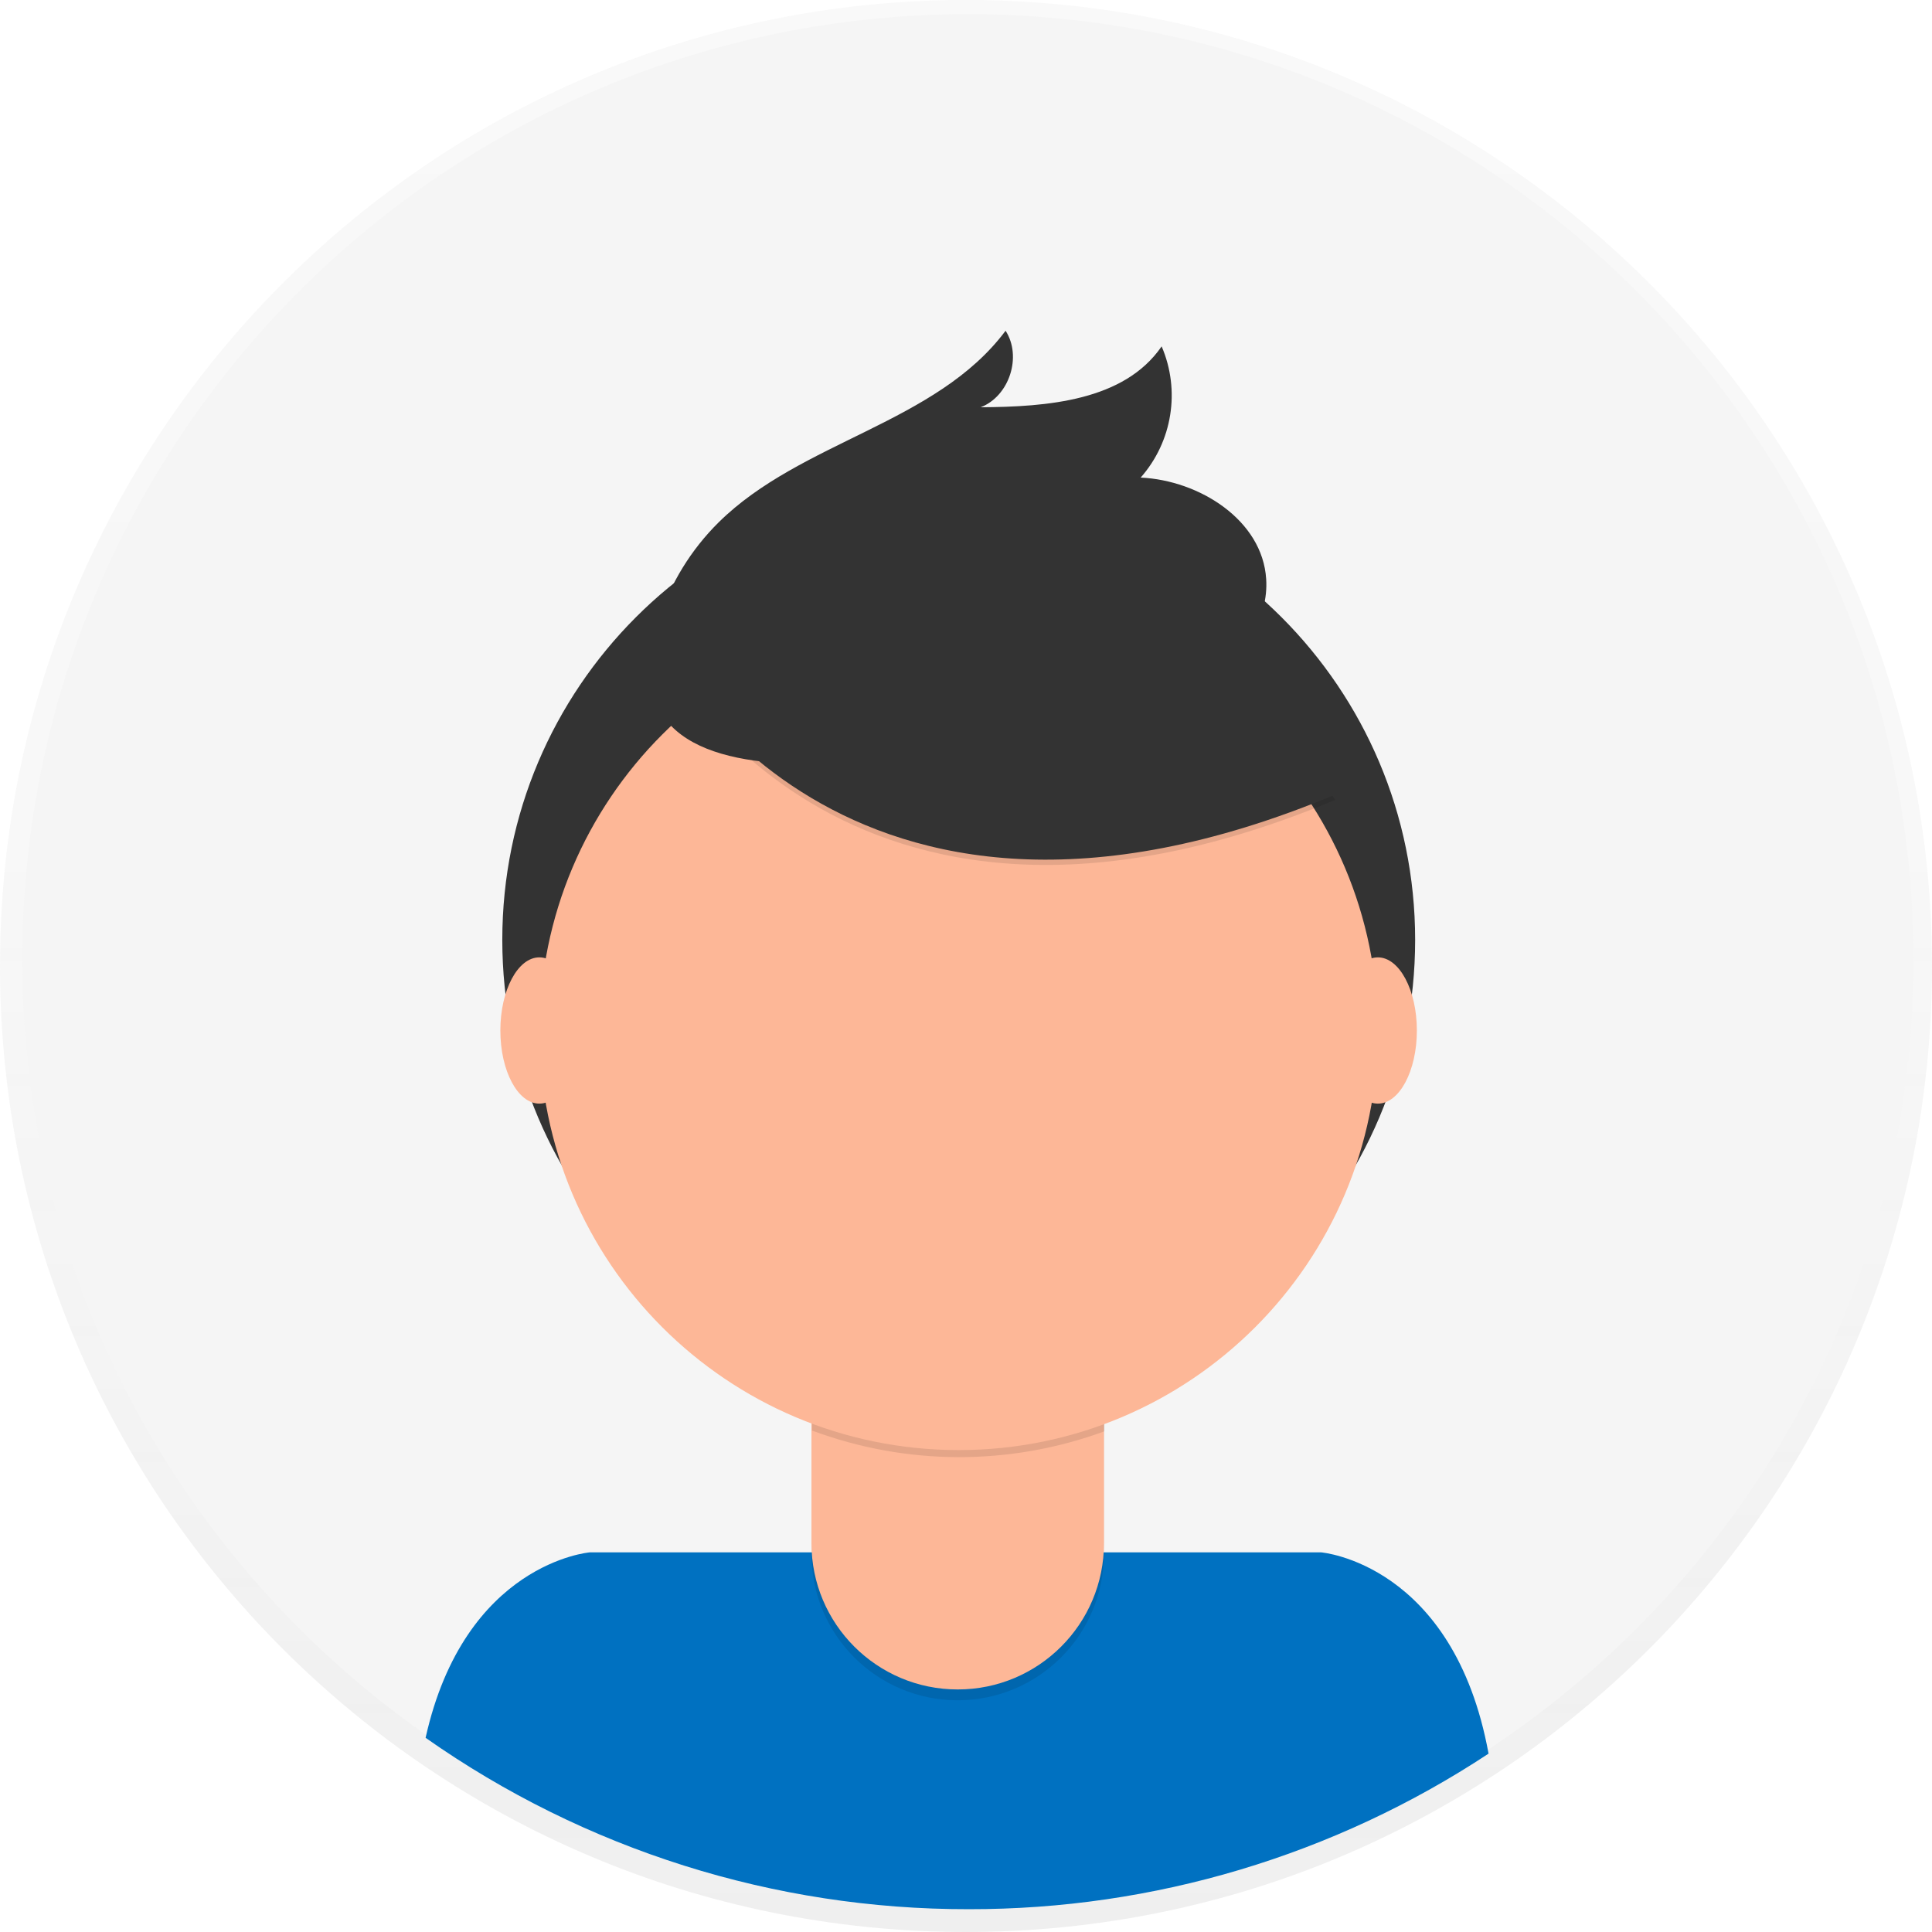
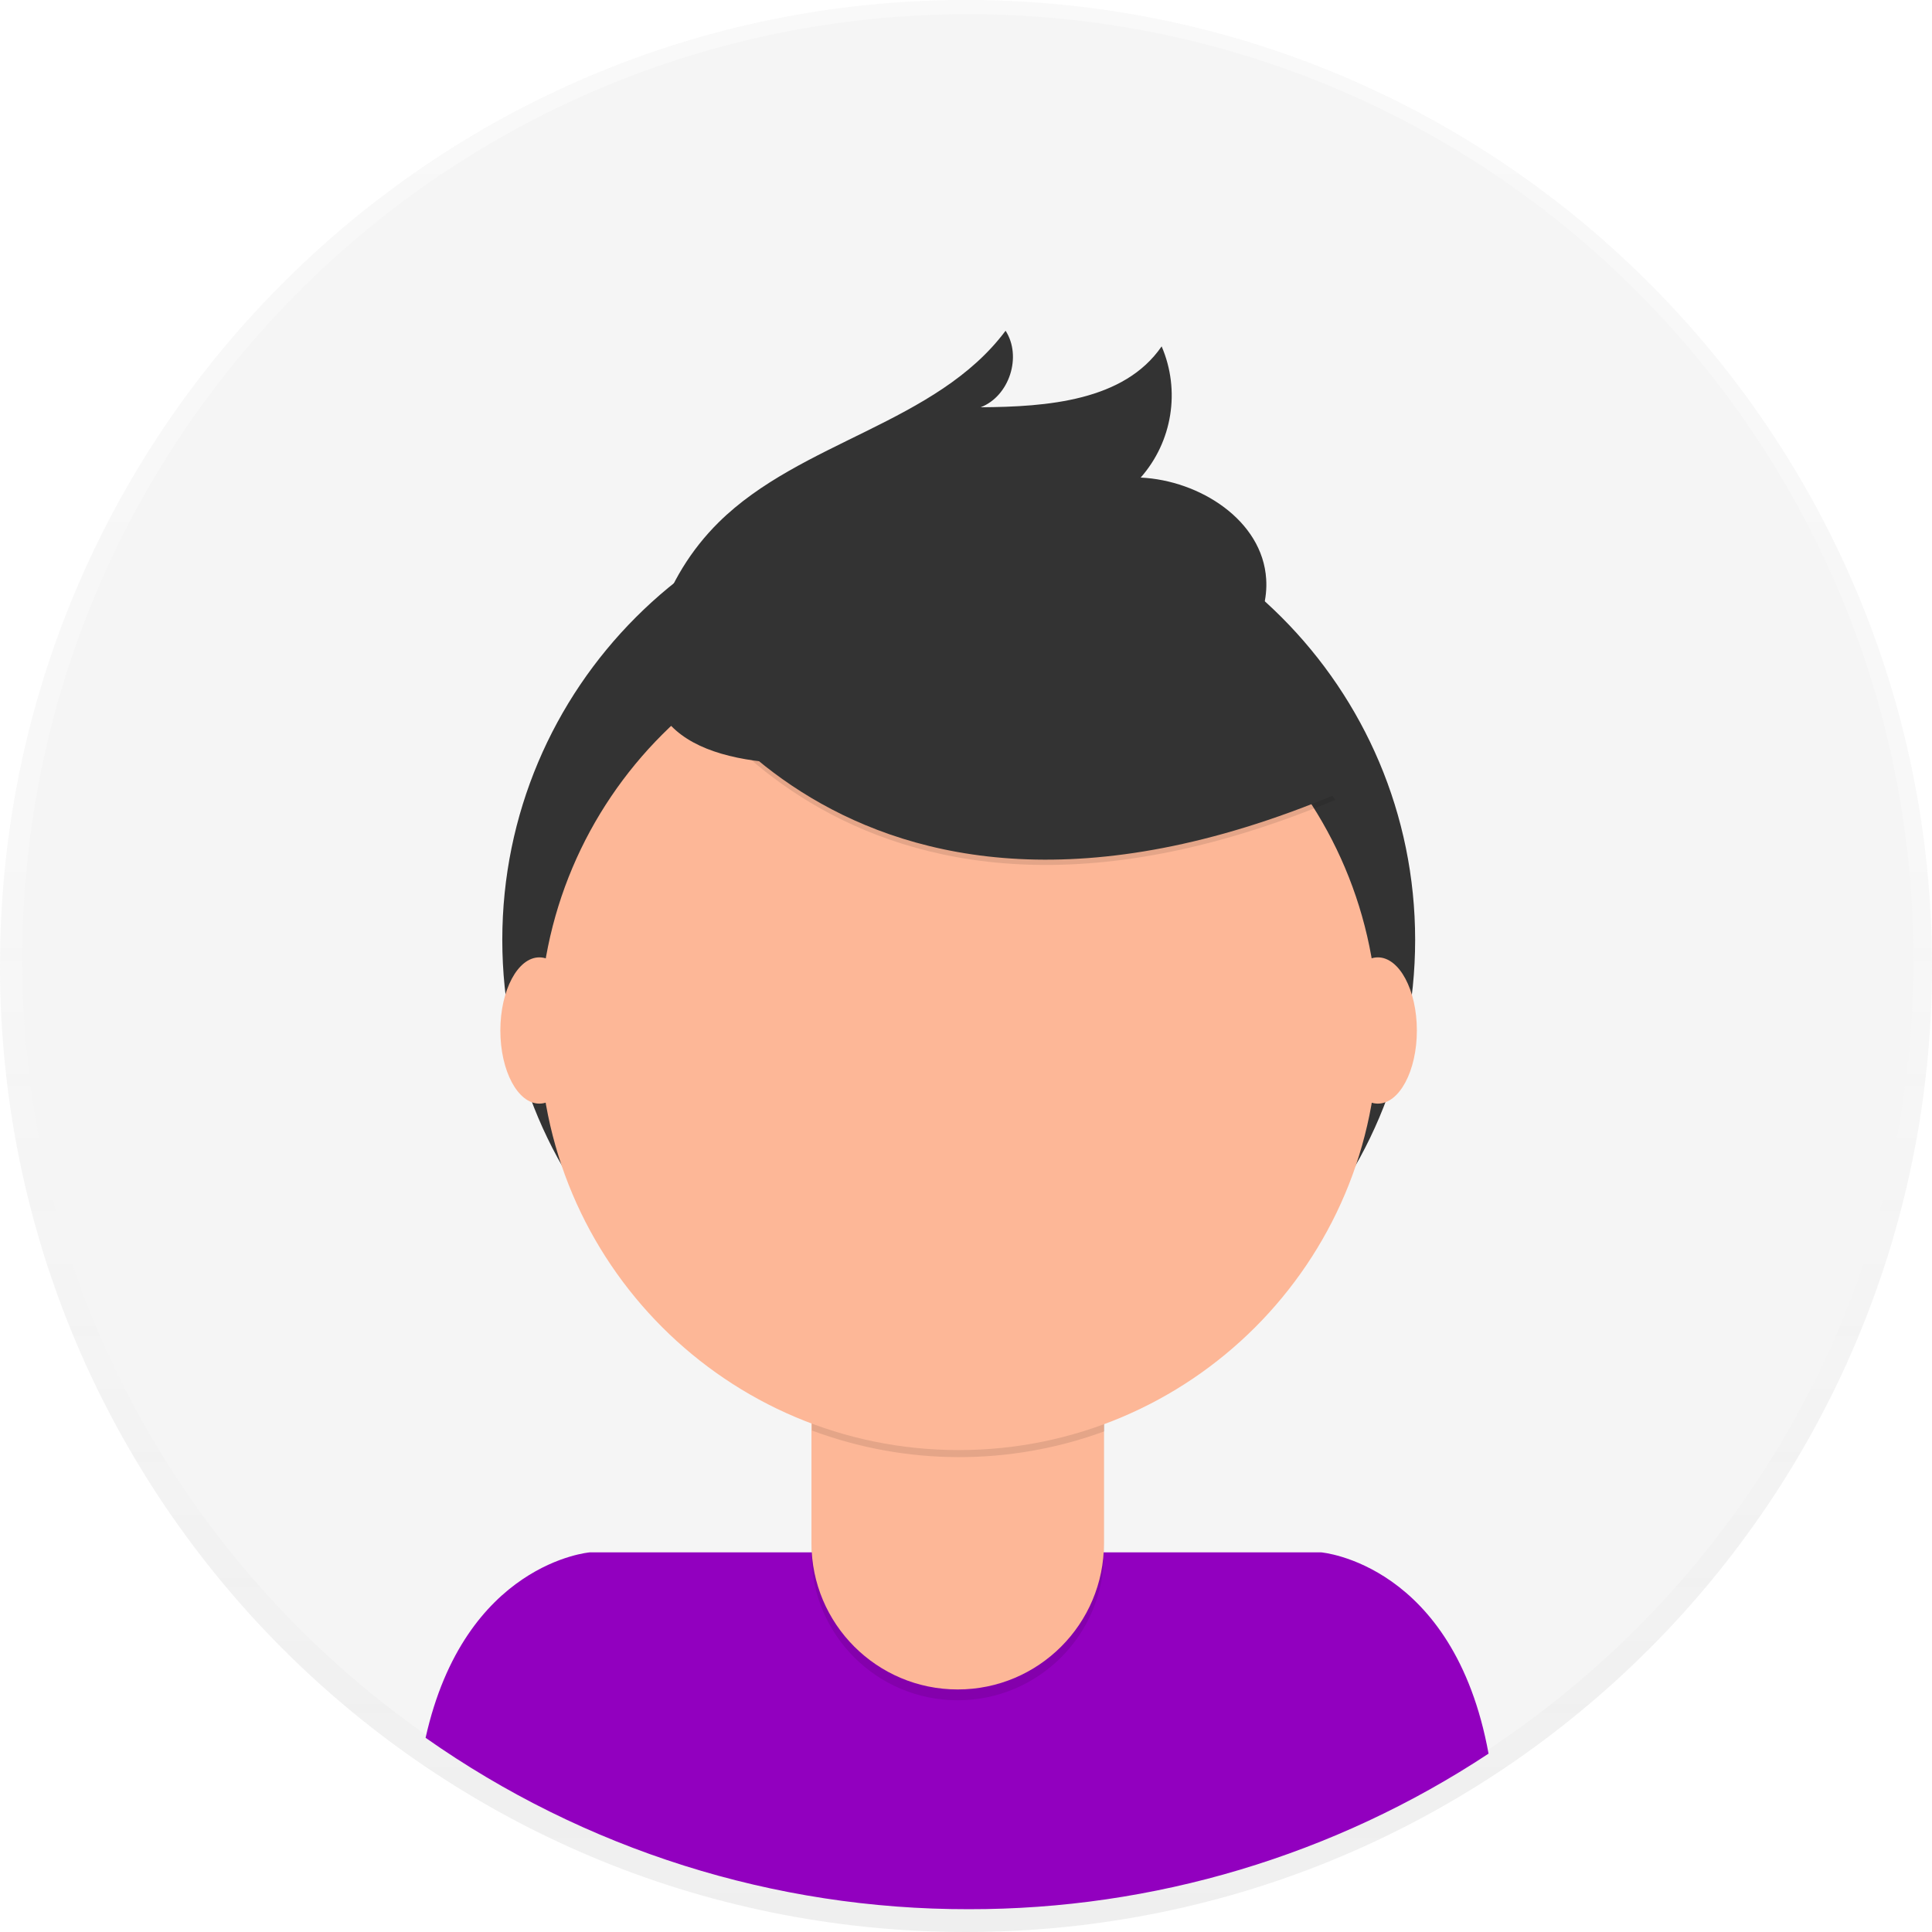
<svg xmlns="http://www.w3.org/2000/svg" id="457bf273-24a3-4fd8-a857-e9b918267d6a" data-name="Layer 1" width="698" height="698" viewBox="0 0 698 698">
  <defs>
    <linearGradient id="b247946c-c62f-4d08-994a-4c3d64e1e98f" x1="349" y1="698" x2="349" gradientUnits="userSpaceOnUse">
      <stop offset="0" stop-color="gray" stop-opacity="0.25" />
      <stop offset="0.54" stop-color="gray" stop-opacity="0.12" />
      <stop offset="1" stop-color="gray" stop-opacity="0.1" />
    </linearGradient>
  </defs>
  <g opacity="0.5">
    <circle cx="349" cy="349" r="349" fill="url(#b247946c-c62f-4d08-994a-4c3d64e1e98f)" />
  </g>
  <circle cx="349.68" cy="346.77" r="341.64" fill="#f5f5f5" />
-   <path d="M601,790.76a340,340,0,0,0,187.79-56.2c-12.59-68.8-60.5-72.72-60.5-72.72H464.09s-45.21,3.71-59.33,67A340.07,340.07,0,0,0,601,790.76Z" transform="translate(-251 -101)" style="fill: #0071c1;" />
+   <path d="M601,790.76a340,340,0,0,0,187.79-56.2c-12.59-68.8-60.5-72.72-60.5-72.72H464.09s-45.21,3.71-59.33,67A340.07,340.07,0,0,0,601,790.76Z" transform="translate(-251 -101)" style="fill: #9200bf;" />
  <circle cx="346.37" cy="339.57" r="164.9" fill="#333" />
  <path d="M293.15,476.92H398.81a0,0,0,0,1,0,0v84.53A52.83,52.83,0,0,1,346,614.28h0a52.83,52.83,0,0,1-52.83-52.83V476.92a0,0,0,0,1,0,0Z" opacity="0.1" />
  <path d="M296.5,473h99a3.35,3.35,0,0,1,3.35,3.35v81.18A52.83,52.83,0,0,1,346,610.37h0a52.83,52.83,0,0,1-52.83-52.83V476.35A3.35,3.35,0,0,1,296.5,473Z" fill="#fdb797" />
  <path d="M544.34,617.82a152.07,152.07,0,0,0,105.66.29v-13H544.34Z" transform="translate(-251 -101)" opacity="0.1" />
  <circle cx="346.37" cy="372.44" r="151.45" fill="#fdb797" />
  <path d="M489.49,335.68S553.32,465.24,733.37,390l-41.92-65.73-74.31-26.67Z" transform="translate(-251 -101)" opacity="0.1" />
  <path d="M489.49,333.78s63.83,129.56,243.88,54.3l-41.92-65.73-74.31-26.67Z" transform="translate(-251 -101)" fill="#333" />
  <path d="M488.93,325a87.49,87.49,0,0,1,21.69-35.27c29.79-29.45,78.63-35.66,103.68-69.24,6,9.32,1.36,23.65-9,27.65,24-.16,51.81-2.26,65.38-22a44.89,44.89,0,0,1-7.57,47.4c21.27,1,44,15.4,45.34,36.65.92,14.16-8,27.56-19.59,35.68s-25.71,11.85-39.56,14.9C608.86,369.7,462.54,407.07,488.93,325Z" transform="translate(-251 -101)" fill="#333" />
  <ellipse cx="194.86" cy="372.3" rx="14.09" ry="26.42" fill="#fdb797" />
  <ellipse cx="497.8" cy="372.3" rx="14.09" ry="26.42" fill="#fdb797" />
</svg>
